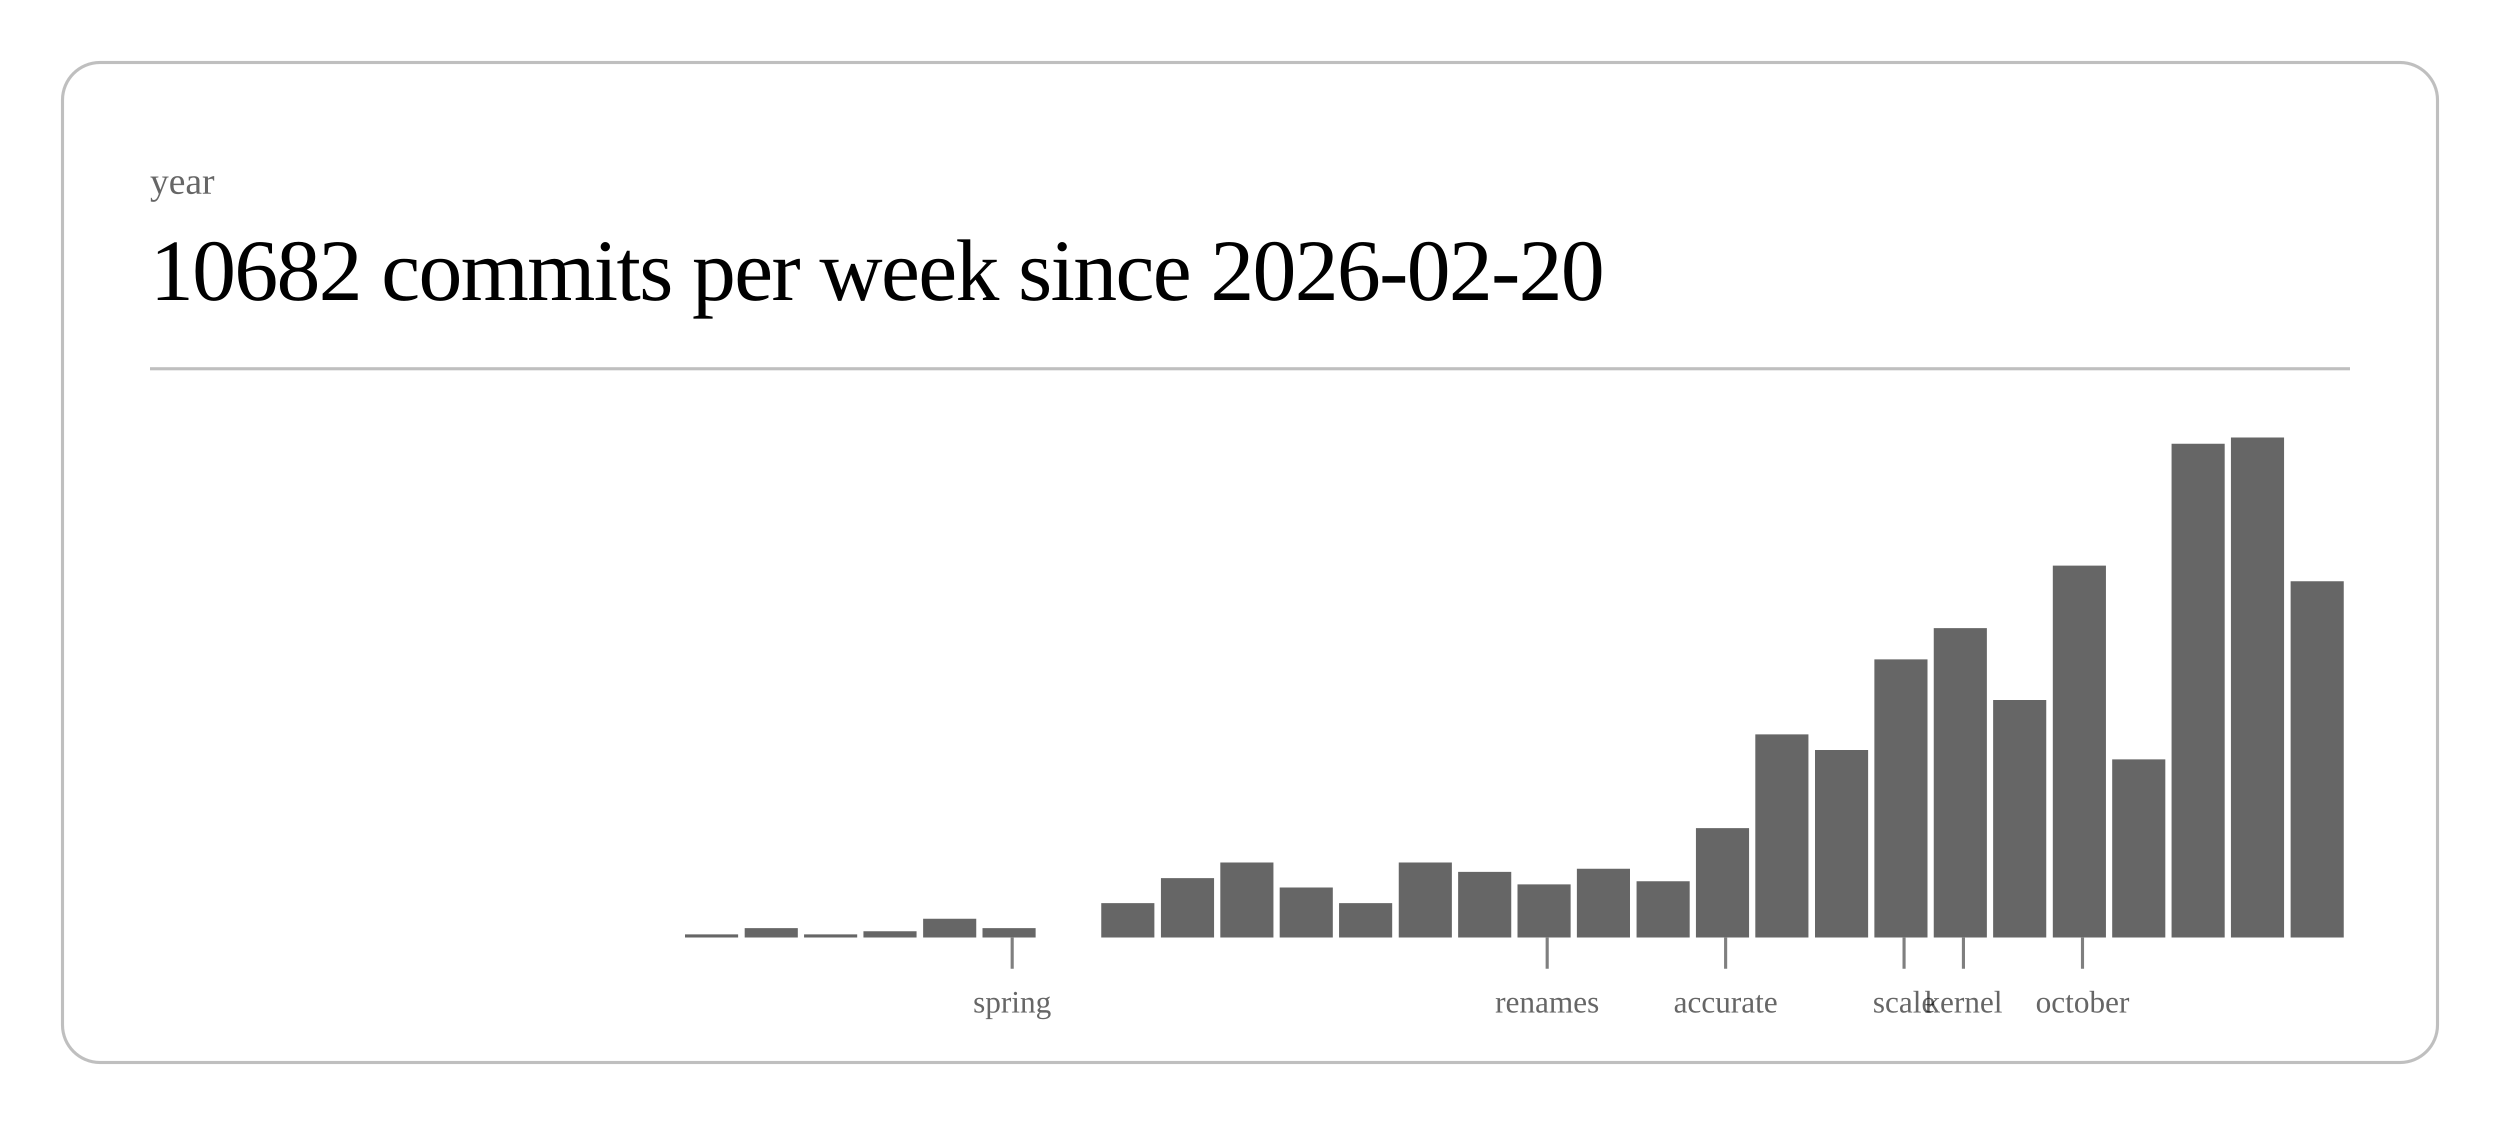
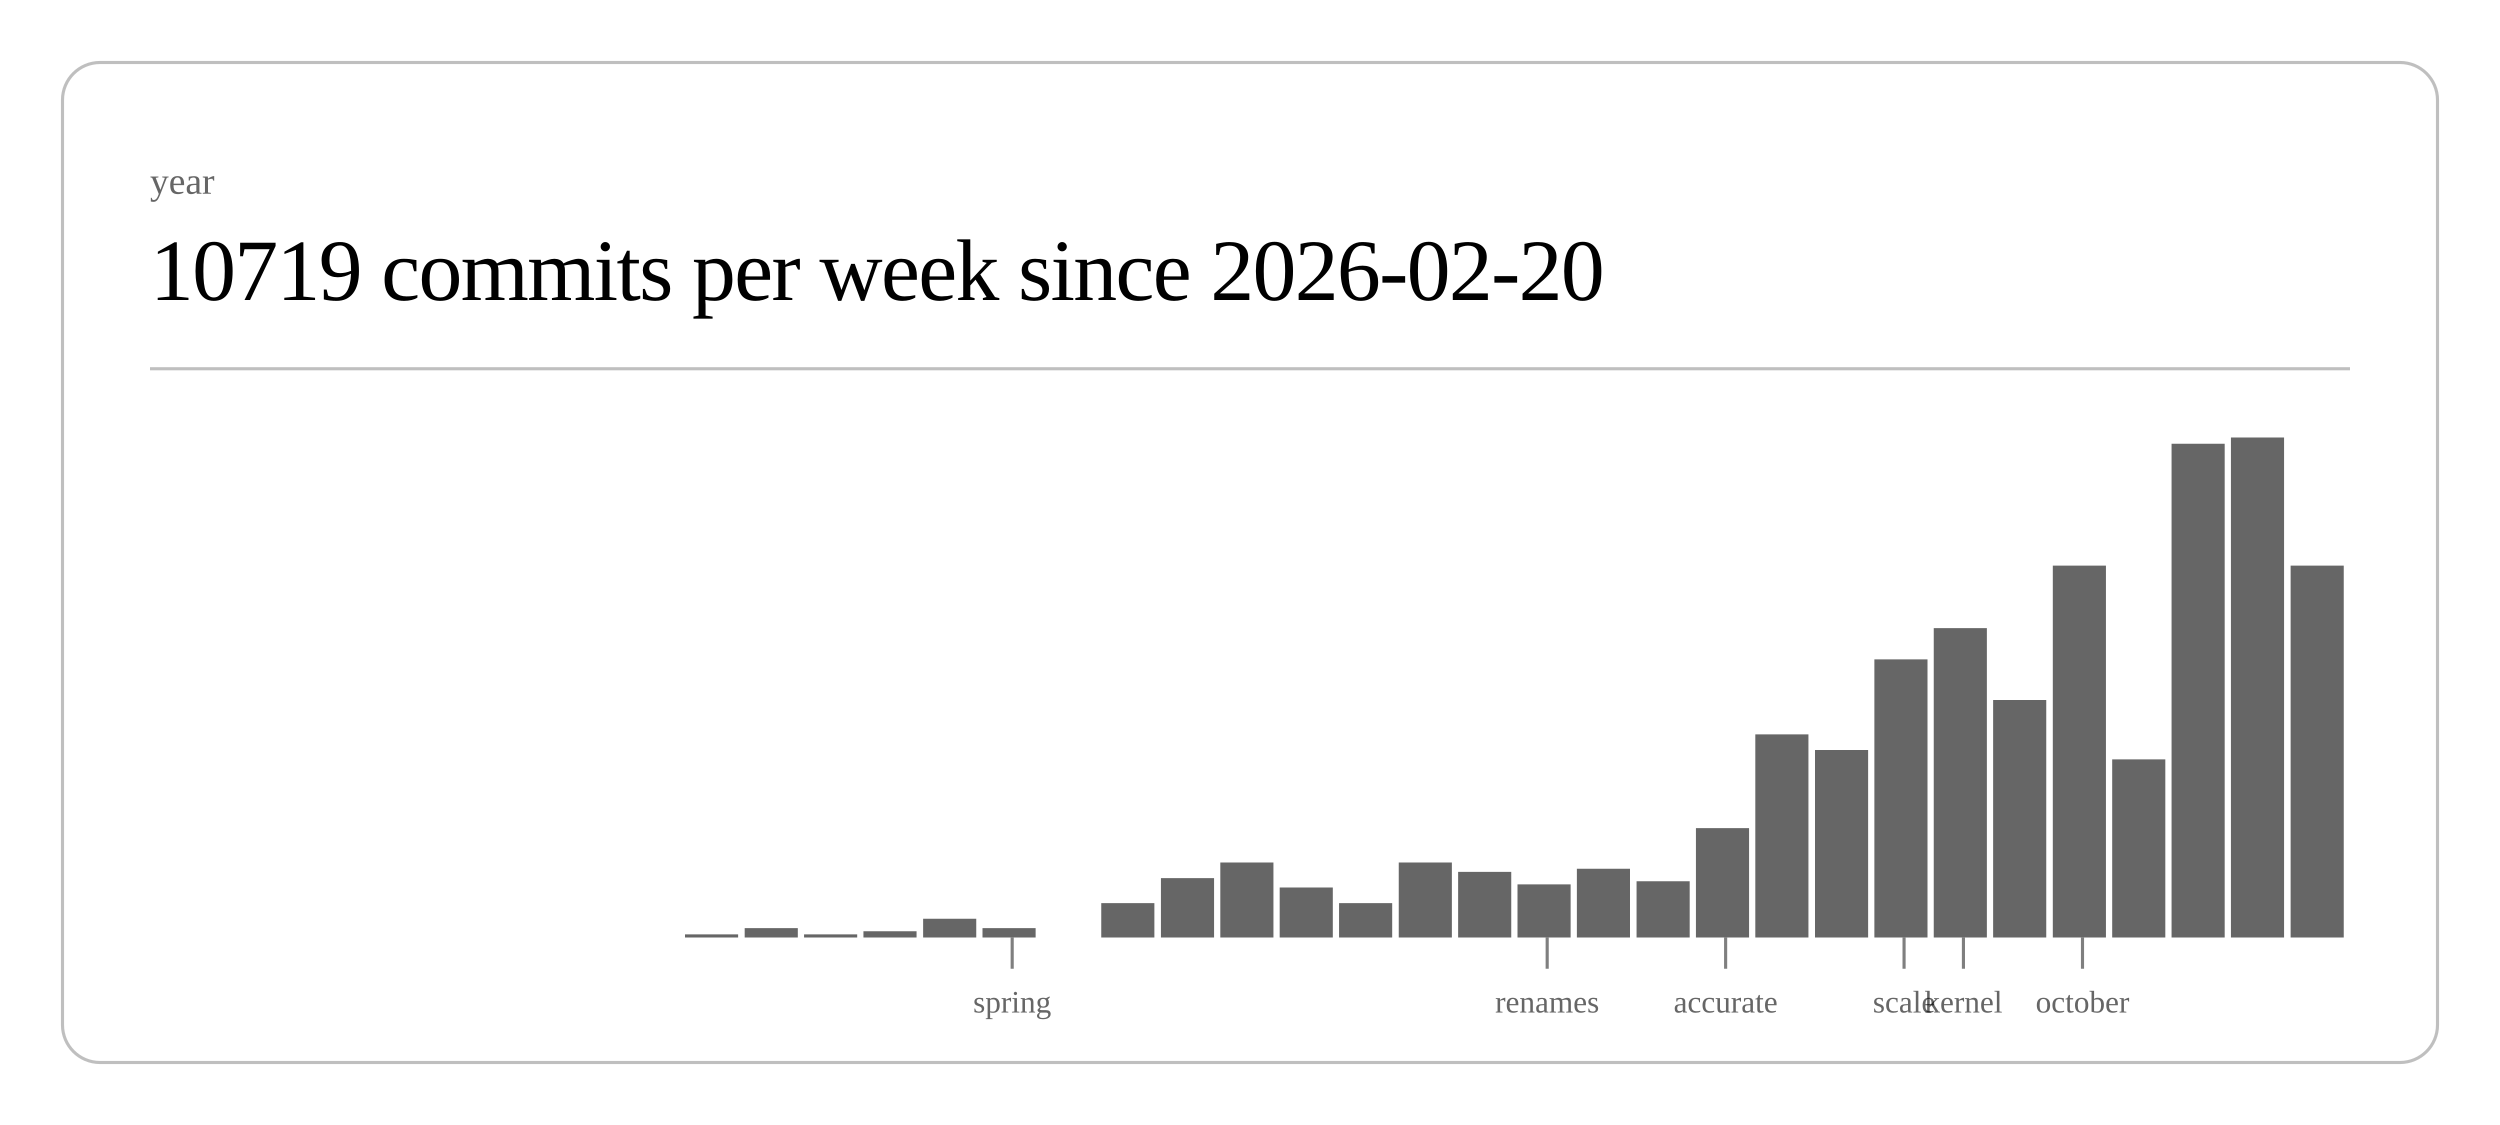
<svg xmlns="http://www.w3.org/2000/svg" class="post-header-svg" viewBox="0 0 800 360" width="800" height="360">
  <rect x="20" y="20" width="760" height="320" rx="12" ry="12" fill="none" stroke="currentColor" stroke-width="1" opacity="0.25" />
  <text fill="currentColor" x="48" y="62" font-size="12" opacity="0.6">year</text>
-   <text fill="currentColor" x="48" y="96" font-size="28" font-weight="300" letter-spacing="-0.5">10682 commits per week since 2026-02-20</text>
+   <text fill="currentColor" x="48" y="96" font-size="28" font-weight="300" letter-spacing="-0.5">10719 commits per week since 2026-02-20</text>
  <line stroke="currentColor" x1="48" y1="118" x2="752" y2="118" stroke-width="1" opacity="0.25" />
  <rect x="219.2" y="299" width="17.0" height="1" fill="currentColor" opacity="0.6" />
  <rect x="238.3" y="297" width="17.0" height="3" fill="currentColor" opacity="0.6" />
  <rect x="257.3" y="299" width="17.0" height="1" fill="currentColor" opacity="0.6" />
  <rect x="276.3" y="298" width="17.0" height="2" fill="currentColor" opacity="0.6" />
  <rect x="295.4" y="294" width="17.0" height="6" fill="currentColor" opacity="0.6" />
  <rect x="314.4" y="297" width="17.0" height="3" fill="currentColor" opacity="0.6" />
  <rect x="352.4" y="289" width="17.0" height="11" fill="currentColor" opacity="0.6" />
  <rect x="371.5" y="281" width="17.0" height="19" fill="currentColor" opacity="0.6" />
  <rect x="390.5" y="276" width="17.0" height="24" fill="currentColor" opacity="0.6" />
  <rect x="409.5" y="284" width="17.0" height="16" fill="currentColor" opacity="0.6" />
  <rect x="428.5" y="289" width="17.0" height="11" fill="currentColor" opacity="0.6" />
  <rect x="447.6" y="276" width="17.0" height="24" fill="currentColor" opacity="0.6" />
  <rect x="466.6" y="279" width="17.0" height="21" fill="currentColor" opacity="0.6" />
  <rect x="485.6" y="283" width="17.0" height="17" fill="currentColor" opacity="0.6" />
  <rect x="504.6" y="278" width="17.0" height="22" fill="currentColor" opacity="0.6" />
  <rect x="523.7" y="282" width="17.0" height="18" fill="currentColor" opacity="0.6" />
  <rect x="542.7" y="265" width="17.0" height="35" fill="currentColor" opacity="0.6" />
  <rect x="561.7" y="235" width="17.0" height="65" fill="currentColor" opacity="0.6" />
  <rect x="580.8" y="240" width="17.0" height="60" fill="currentColor" opacity="0.6" />
  <rect x="599.8" y="211" width="17.0" height="89" fill="currentColor" opacity="0.6" />
  <rect x="618.8" y="201" width="17.0" height="99" fill="currentColor" opacity="0.6" />
  <rect x="637.8" y="224" width="17.0" height="76" fill="currentColor" opacity="0.6" />
  <rect x="656.9" y="181" width="17.0" height="119" fill="currentColor" opacity="0.6" />
  <rect x="675.9" y="243" width="17.0" height="57" fill="currentColor" opacity="0.6" />
  <rect x="694.9" y="142" width="17.0" height="158" fill="currentColor" opacity="0.6" />
  <rect x="713.9" y="140" width="17.0" height="160" fill="currentColor" opacity="0.6" />
-   <rect x="733.0" y="186" width="17.0" height="114" fill="currentColor" opacity="0.6" />
+   <rect x="733.0" y="181" width="17.0" height="119" fill="currentColor" opacity="0.6" />
  <line stroke="currentColor" x1="323.9" y1="300" x2="323.9" y2="310" stroke-width="1" opacity="0.5" />
  <text fill="currentColor" x="323.9" y="324" font-size="10" opacity="0.6" text-anchor="middle">spring</text>
  <line stroke="currentColor" x1="495.1" y1="300" x2="495.1" y2="310" stroke-width="1" opacity="0.5" />
  <text fill="currentColor" x="495.1" y="324" font-size="10" opacity="0.6" text-anchor="middle">renames</text>
  <line stroke="currentColor" x1="552.2" y1="300" x2="552.2" y2="310" stroke-width="1" opacity="0.5" />
  <text fill="currentColor" x="552.2" y="324" font-size="10" opacity="0.6" text-anchor="middle">accurate</text>
  <line stroke="currentColor" x1="609.3" y1="300" x2="609.3" y2="310" stroke-width="1" opacity="0.5" />
  <text fill="currentColor" x="609.3" y="324" font-size="10" opacity="0.6" text-anchor="middle">scale</text>
  <line stroke="currentColor" x1="628.3" y1="300" x2="628.3" y2="310" stroke-width="1" opacity="0.5" />
  <text fill="currentColor" x="628.3" y="324" font-size="10" opacity="0.6" text-anchor="middle">kernel</text>
  <line stroke="currentColor" x1="666.4" y1="300" x2="666.4" y2="310" stroke-width="1" opacity="0.5" />
  <text fill="currentColor" x="666.4" y="324" font-size="10" opacity="0.6" text-anchor="middle">october</text>
</svg>
